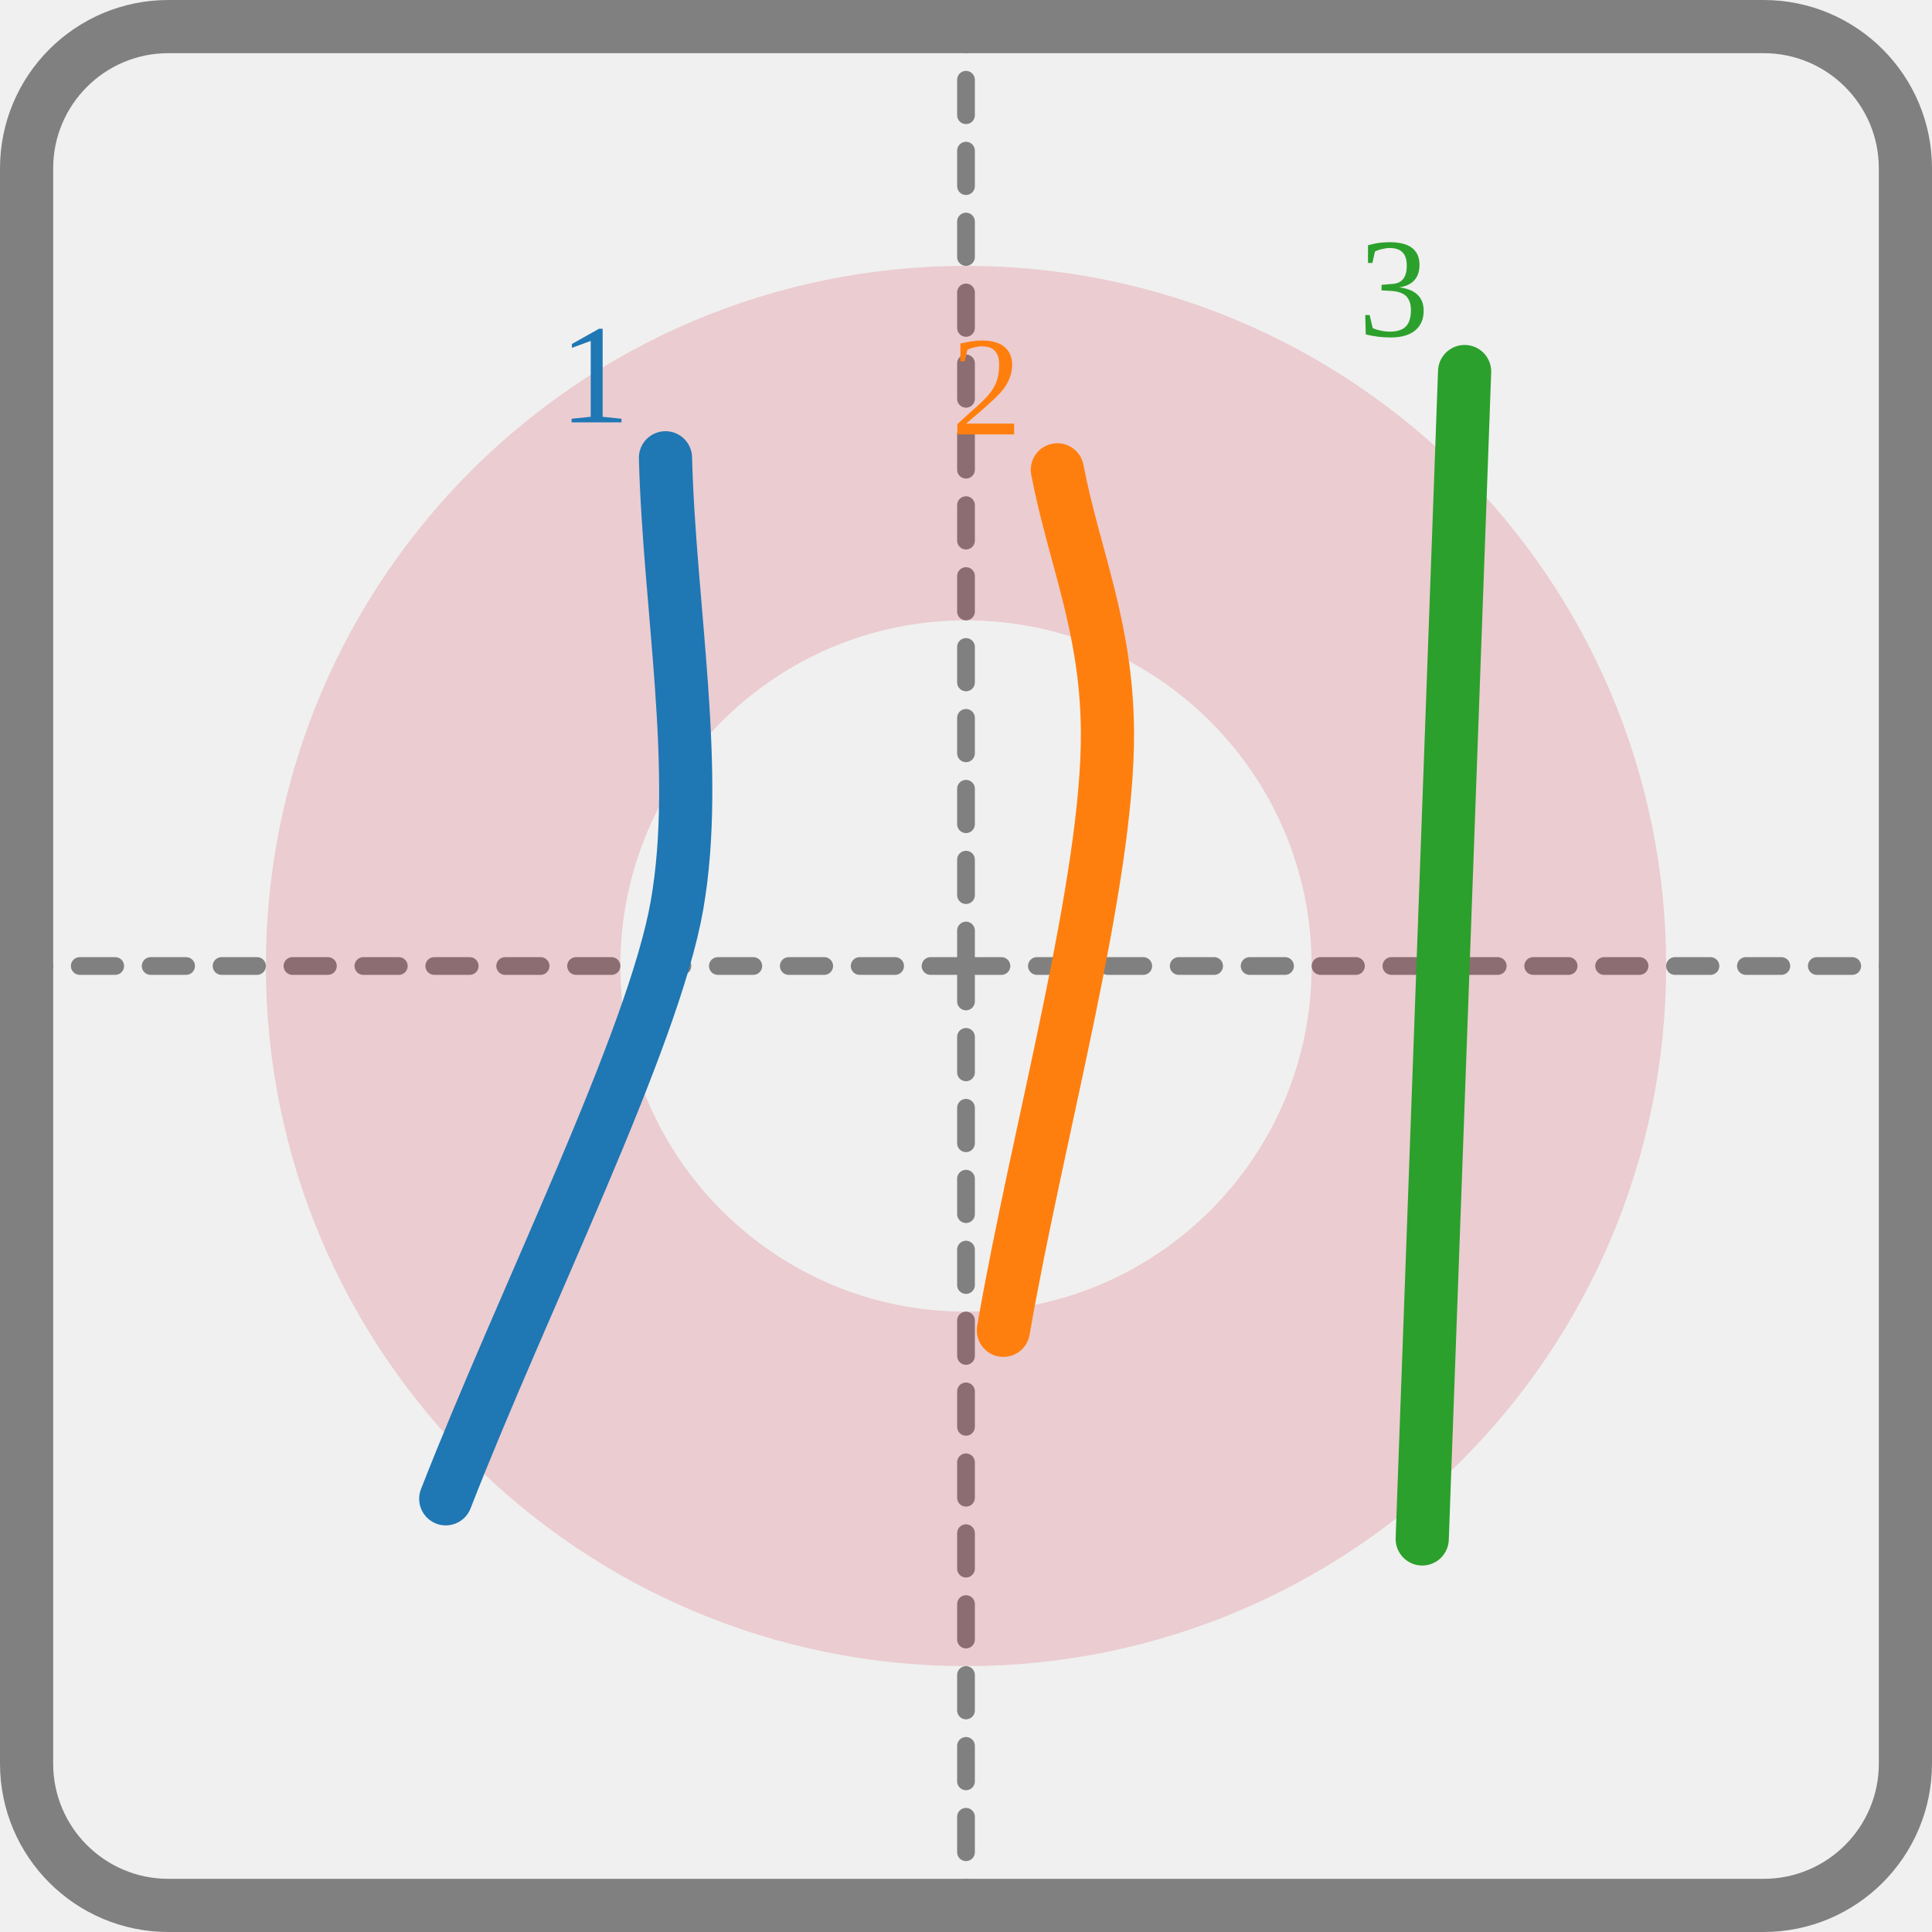
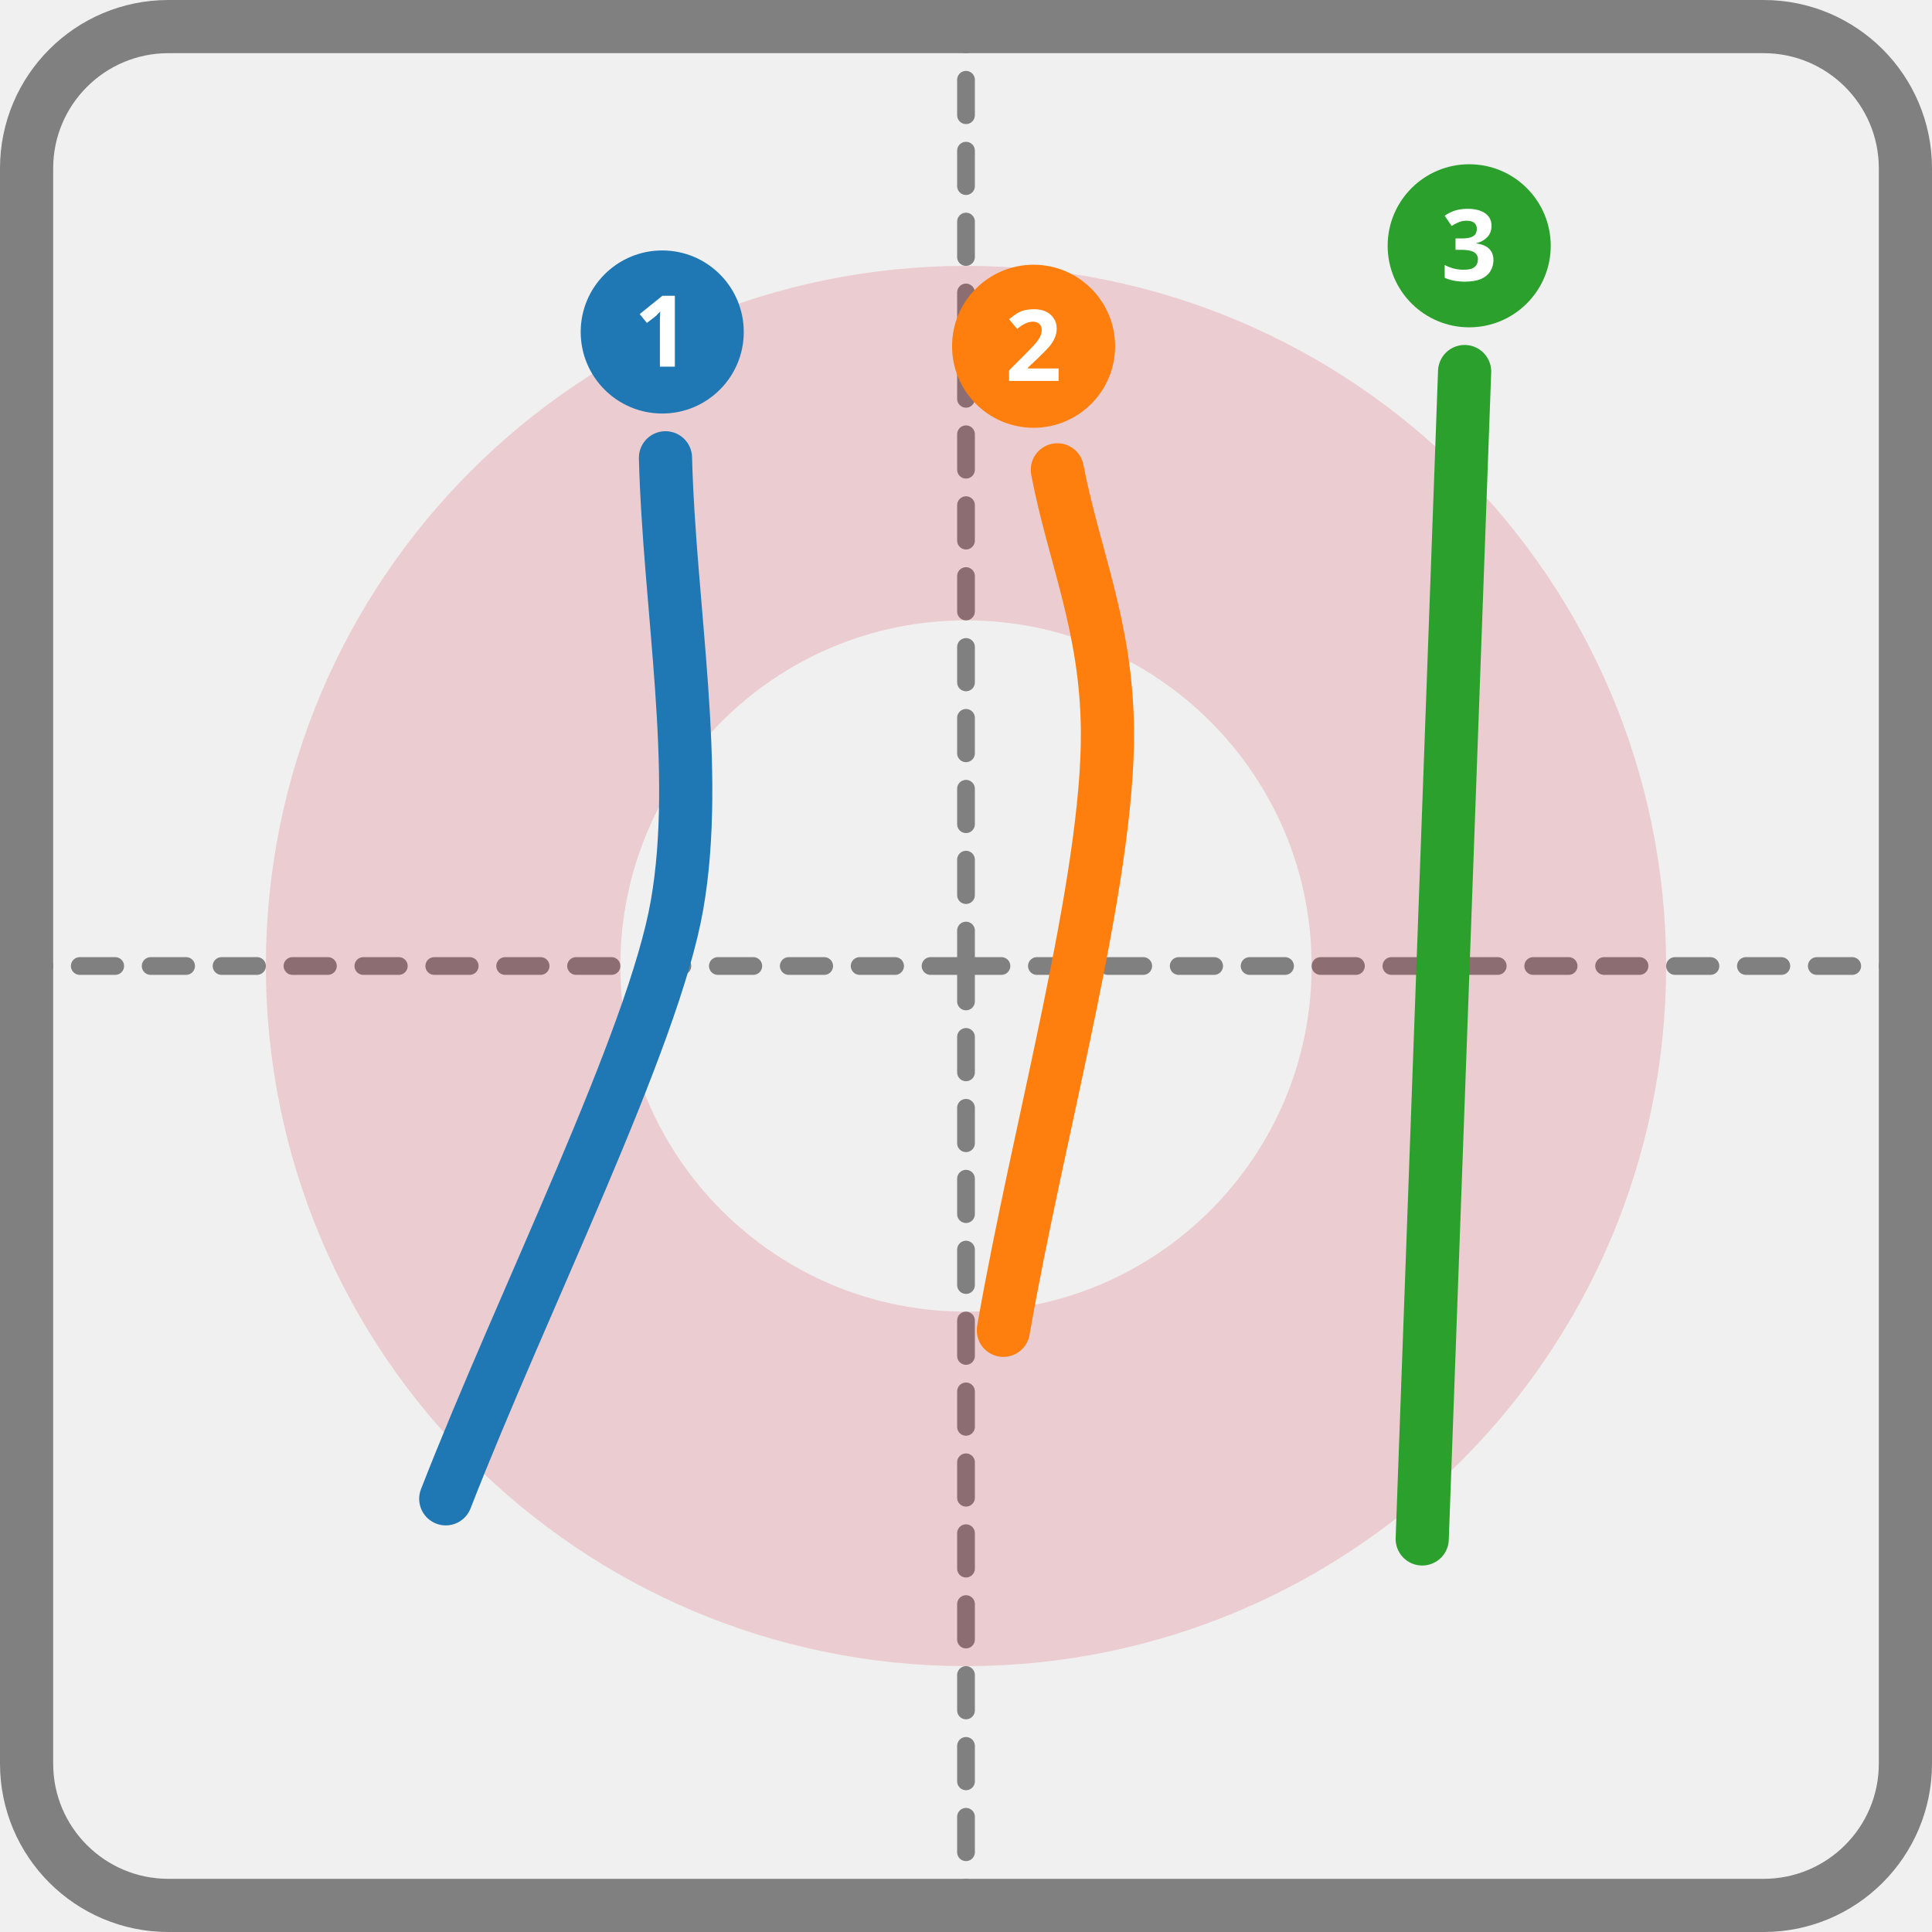
<svg xmlns="http://www.w3.org/2000/svg" height="109" viewBox="0 0 109 109" width="109">
  <rect fill="none" height="106" rx="8" ry="8" stroke="gray" stroke-linejoin="miter" stroke-width="3" width="106" x="1.5" y="1.5" />
  <line stroke="gray" stroke-dasharray="2,2" stroke-linecap="round" stroke-width="1" x1="54.5" x2="109" y1="54.5" y2="54.5" />
  <line stroke="gray" stroke-dasharray="2,2" stroke-linecap="round" stroke-width="1" x1="54.5" x2="0" y1="54.5" y2="54.5" />
  <line stroke="gray" stroke-dasharray="2,2" stroke-linecap="round" stroke-width="1" x1="54.5" x2="54.5" y1="54.5" y2="0" />
  <line stroke="gray" stroke-dasharray="2,2" stroke-linecap="round" stroke-width="1" x1="54.5" x2="54.5" y1="54.5" y2="109" />
  <circle cx="54.5" cy="54.5" fill="none" opacity="0.15" r="29.5" stroke="#D0021B" stroke-width="20" />
  <path d="M37.545,25.828 C37.762,34.239 39.526,43.446 38.197,51.063 C36.867,58.681 29.498,73.395 25.149,84.56" fill="none" stroke="#1f77b4" stroke-linecap="round" stroke-linejoin="round" stroke-width="3" />
-   <text fill="#1f77b4" font-size="8" text-anchor="end" x="35.545" y="23.828">
+   <path d="M59.653,26.507 C60.595,31.411 62.426,35.302 62.48,41.218 C62.556,49.703 58.565,63.776 56.608,75.054" fill="none" stroke="#ff7f0e" stroke-linecap="round" stroke-linejoin="round" stroke-width="3" />
+   <path d="M82.631,20.962 C81.834,42.916 81.036,64.87 80.239,86.824" fill="none" stroke="#2ca02c" stroke-linecap="round" stroke-linejoin="round" stroke-width="3" />
+   <circle cx="37.362" cy="18.73" fill="#1f77b4" r="4.6" />
+   <text fill="#ffffff" font-family="sans-serif" font-size="5.6" font-weight="bold" text-anchor="middle" x="37.362" y="20.69">
1
</text>
-   <path d="M59.653,26.507 C60.595,31.411 62.426,35.302 62.48,41.218 C62.556,49.703 58.565,63.776 56.608,75.054" fill="none" stroke="#ff7f0e" stroke-linecap="round" stroke-linejoin="round" stroke-width="3" />
-   <text fill="#ff7f0e" font-size="8" text-anchor="end" x="57.653" y="24.507">
+   <circle cx="58.313" cy="19.535" fill="#ff7f0e" r="4.6" />
+   <text fill="#ffffff" font-family="sans-serif" font-size="5.6" font-weight="bold" text-anchor="middle" x="58.313" y="21.495">
2
</text>
-   <path d="M82.631,20.962 C81.834,42.916 81.036,64.87 80.239,86.824" fill="none" stroke="#2ca02c" stroke-linecap="round" stroke-linejoin="round" stroke-width="3" />
-   <text fill="#2ca02c" font-size="8" text-anchor="end" x="80.631" y="18.962">
+   <circle cx="82.889" cy="13.867" fill="#2ca02c" r="4.6" />
+   <text fill="#ffffff" font-family="sans-serif" font-size="5.6" font-weight="bold" text-anchor="middle" x="82.889" y="15.827">
3
</text>
</svg>
